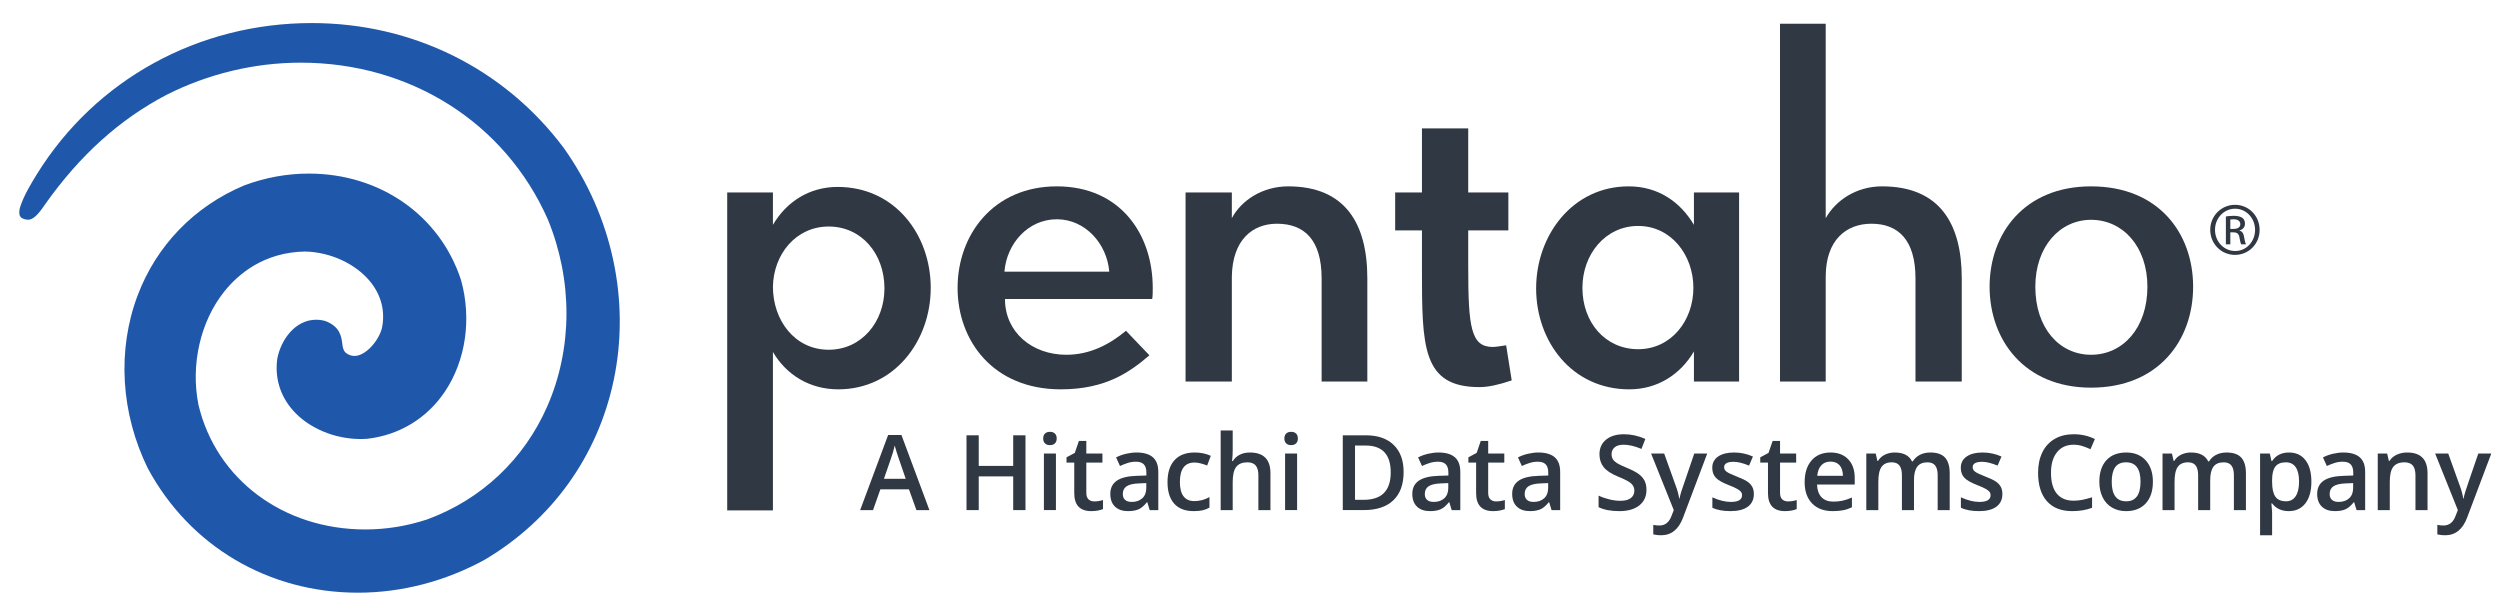
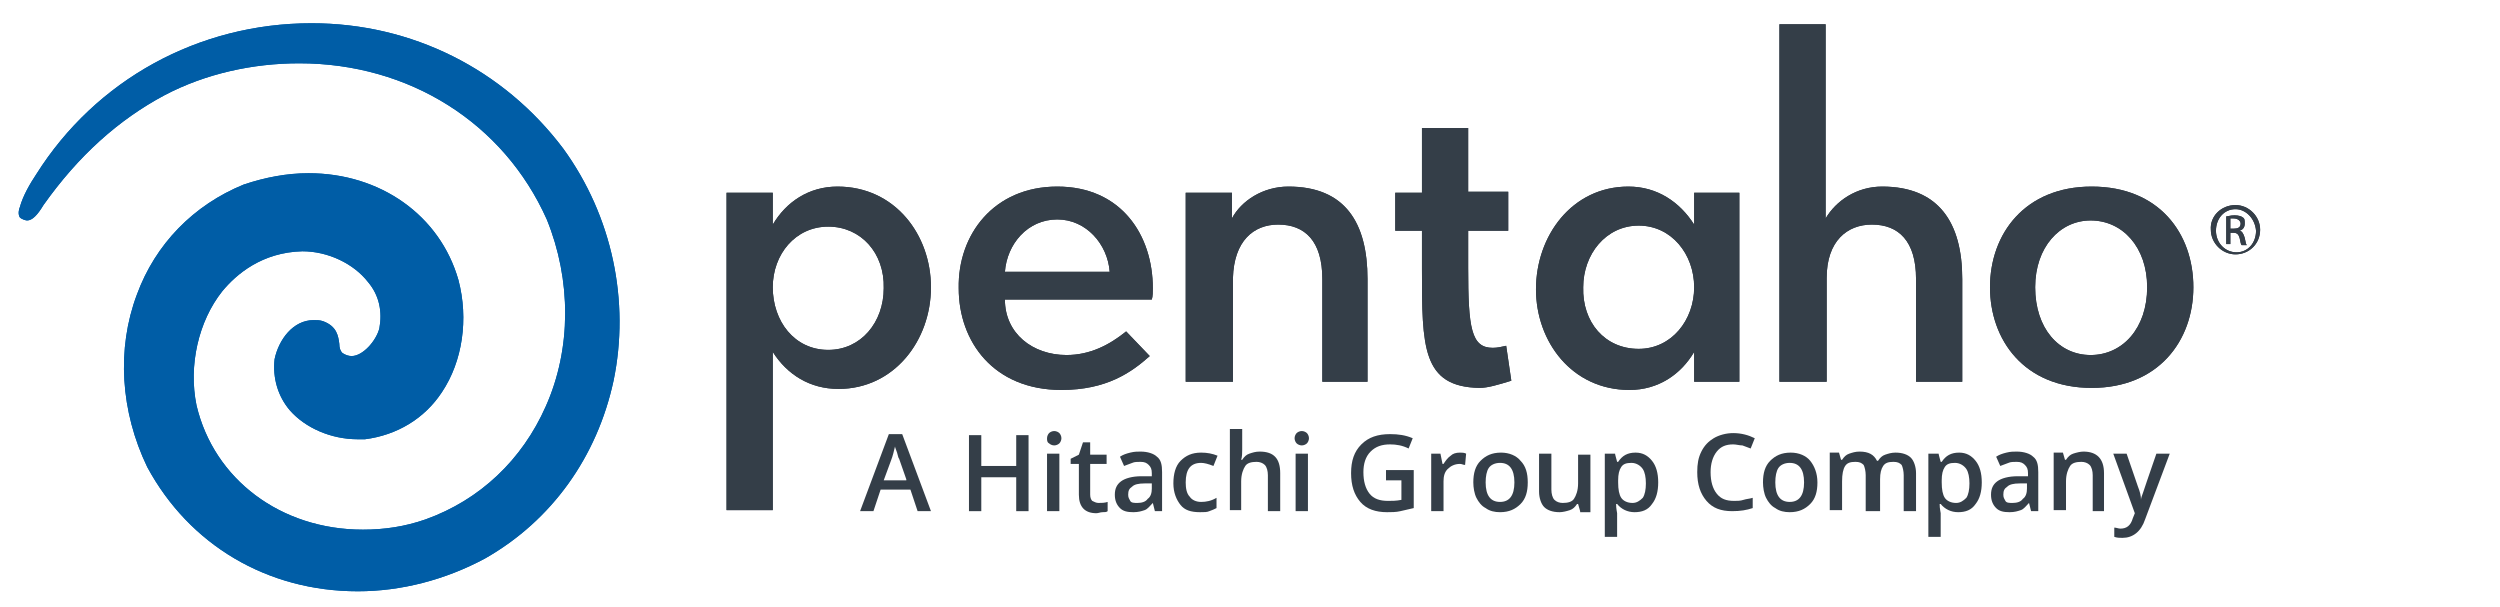
- <svg xmlns="http://www.w3.org/2000/svg" id="svg2" version="1.1" xml:space="preserve" width="268" height="65" viewBox="0 0 268 65">
-   <defs id="defs6">
-     <clipPath clipPathUnits="userSpaceOnUse" id="clipPath16">
-       <path d="m 0,152 309.583,0 0,-152 L 0,0 0,152 Z" id="path18" />
-     </clipPath>
-   </defs>
+ <svg xmlns="http://www.w3.org/2000/svg" xmlns:xlink="http://www.w3.org/1999/xlink" version="1.1" id="svg2" x="0px" y="0px" width="268px" height="65px" viewBox="-41 4 268 65" style="enable-background:new -41 4 268 65;" xml:space="preserve">
+   <style type="text/css">
+ 	.st0{clip-path:url(#SVGID_2_);}
+ 	.st1{fill:#343E48;}
+ 	.st2{fill:#005DA6;}
+ </style>
  <g id="g10" transform="matrix(1.25,0,0,-1.25,0,65)">
    <g id="g12" transform="matrix(0.880916,0,0,0.880916,-26.86959,-43.22326)">
-       <g id="g14" clip-path="url(#clipPath16)">
-         <g id="g20" transform="translate(118.6773,61.4834)">
-           <path d="M 0,0 -0.682,1.982 C -0.732,2.115 -0.801,2.324 -0.889,2.61 -0.977,2.896 -1.038,3.104 -1.071,3.237 -1.16,2.829 -1.292,2.382 -1.464,1.898 L -2.122,0 0,0 Z m 1.041,-3.048 -0.727,2.022 -2.784,0 -0.713,-2.022 -1.254,0 2.724,7.312 1.295,0 2.724,-7.312 -1.265,0 z" style="fill:#303843;fill-opacity:1;fill-rule:nonzero;stroke:none" id="path22" />
-         </g>
-         <g id="g24" transform="translate(130.3364,58.4355)">
-           <path d="m 0,0 -1.195,0 0,3.282 -3.357,0 0,-3.282 -1.19,0 0,7.281 1.19,0 0,-2.978 3.357,0 0,2.978 L 0,7.281 0,0 Z" style="fill:#303843;fill-opacity:1;fill-rule:nonzero;stroke:none" id="path26" />
-         </g>
-         <path d="m 133.3,58.436 -1.17,0 0,5.508 1.17,0 0,-5.508 z m -1.24,6.967 c 0,0.209 0.057,0.37 0.172,0.483 0.114,0.113 0.278,0.17 0.49,0.17 0.206,0 0.366,-0.057 0.481,-0.17 0.114,-0.113 0.172,-0.274 0.172,-0.483 0,-0.199 -0.058,-0.356 -0.172,-0.47 -0.115,-0.115 -0.275,-0.172 -0.481,-0.172 -0.212,0 -0.376,0.057 -0.49,0.172 -0.115,0.114 -0.172,0.271 -0.172,0.47" style="fill:#303843;fill-opacity:1;fill-rule:nonzero;stroke:none" id="path28" />
-         <g id="g30" transform="translate(137.0254,59.2822)">
-           <path d="m 0,0 c 0.286,0 0.571,0.045 0.856,0.134 l 0,-0.881 C 0.727,-0.804 0.561,-0.851 0.356,-0.889 0.152,-0.927 -0.06,-0.946 -0.279,-0.946 c -1.109,0 -1.663,0.584 -1.663,1.753 l 0,2.968 -0.752,0 0,0.518 0.806,0.429 0.399,1.165 0.722,0 0,-1.225 1.569,0 0,-0.887 -1.569,0 0,-2.948 c 0,-0.283 0.071,-0.491 0.212,-0.625 C -0.414,0.067 -0.229,0 0,0" style="fill:#303843;fill-opacity:1;fill-rule:nonzero;stroke:none" id="path32" />
-         </g>
-         <g id="g34" transform="translate(140.686,59.2324)">
-           <path d="M 0,0 C 0.425,0 0.766,0.119 1.023,0.356 1.281,0.593 1.41,0.926 1.41,1.354 l 0,0.479 -0.708,-0.03 C 0.151,1.783 -0.25,1.691 -0.5,1.526 -0.751,1.362 -0.876,1.111 -0.876,0.772 c 0,-0.246 0.072,-0.436 0.219,-0.57 C -0.511,0.067 -0.292,0 0,0 m 1.743,-0.797 -0.234,0.767 -0.04,0 C 1.204,-0.365 0.937,-0.594 0.667,-0.715 0.398,-0.836 0.053,-0.896 -0.369,-0.896 c -0.541,0 -0.963,0.146 -1.267,0.438 -0.304,0.292 -0.456,0.705 -0.456,1.24 0,0.568 0.211,0.996 0.633,1.285 0.421,0.289 1.064,0.446 1.927,0.473 l 0.951,0.03 0,0.294 C 1.419,3.216 1.337,3.479 1.173,3.653 1.009,3.828 0.754,3.915 0.408,3.915 0.126,3.915 -0.145,3.873 -0.403,3.79 -0.663,3.707 -0.912,3.609 -1.15,3.496 l -0.379,0.837 c 0.299,0.156 0.626,0.275 0.981,0.356 0.356,0.082 0.691,0.122 1.006,0.122 0.701,0 1.229,-0.153 1.586,-0.458 C 2.401,4.047 2.58,3.568 2.58,2.914 l 0,-3.711 -0.837,0 z" style="fill:#303843;fill-opacity:1;fill-rule:nonzero;stroke:none" id="path36" />
-         </g>
-         <g id="g38" transform="translate(146.7129,58.3359)">
-           <path d="m 0,0 c -0.833,0 -1.467,0.243 -1.9,0.729 -0.433,0.487 -0.65,1.185 -0.65,2.095 0,0.926 0.226,1.638 0.68,2.136 0.453,0.498 1.108,0.748 1.965,0.748 0.58,0 1.103,-0.108 1.569,-0.324 L 1.31,4.442 C 0.815,4.635 0.407,4.731 0.084,4.731 c -0.953,0 -1.429,-0.632 -1.429,-1.897 0,-0.618 0.119,-1.082 0.356,-1.392 0.238,-0.311 0.586,-0.466 1.044,-0.466 0.521,0 1.014,0.129 1.479,0.389 l 0,-1.021 C 1.325,0.221 1.102,0.133 0.864,0.08 0.626,0.027 0.338,0 0,0" style="fill:#303843;fill-opacity:1;fill-rule:nonzero;stroke:none" id="path40" />
-         </g>
-         <g id="g42" transform="translate(154.1841,58.4355)">
-           <path d="m 0,0 -1.175,0 0,3.387 c 0,0.425 -0.086,0.742 -0.257,0.951 -0.171,0.209 -0.443,0.314 -0.814,0.314 -0.491,0 -0.853,-0.147 -1.083,-0.441 C -3.56,3.917 -3.675,3.425 -3.675,2.734 l 0,-2.734 -1.171,0 0,7.75 1.171,0 0,-1.968 c 0,-0.315 -0.02,-0.652 -0.06,-1.011 l 0.074,0 c 0.16,0.266 0.382,0.472 0.665,0.618 0.284,0.146 0.616,0.219 0.994,0.219 C -0.667,5.608 0,4.936 0,3.591 L 0,0 Z" style="fill:#303843;fill-opacity:1;fill-rule:nonzero;stroke:none" id="path44" />
-         </g>
-         <path d="m 156.779,58.436 -1.17,0 0,5.508 1.17,0 0,-5.508 z m -1.24,6.967 c 0,0.209 0.057,0.37 0.172,0.483 0.114,0.113 0.278,0.17 0.49,0.17 0.206,0 0.366,-0.057 0.481,-0.17 0.114,-0.113 0.172,-0.274 0.172,-0.483 0,-0.199 -0.058,-0.356 -0.172,-0.47 -0.115,-0.115 -0.275,-0.172 -0.481,-0.172 -0.212,0 -0.376,0.057 -0.49,0.172 -0.115,0.114 -0.172,0.271 -0.172,0.47" style="fill:#303843;fill-opacity:1;fill-rule:nonzero;stroke:none" id="path46" />
-         <g id="g48" transform="translate(165.8931,62.106)">
-           <path d="m 0,0 c 0,1.743 -0.815,2.615 -2.445,2.615 l -1.032,0 0,-5.284 0.847,0 C -0.876,-2.669 0,-1.78 0,0 M 1.255,0.04 C 1.255,-1.162 0.921,-2.081 0.254,-2.717 -0.414,-3.353 -1.375,-3.67 -2.63,-3.67 l -2.037,0 0,7.281 2.251,0 c 1.159,0 2.061,-0.312 2.705,-0.936 C 0.933,2.05 1.255,1.172 1.255,0.04" style="fill:#303843;fill-opacity:1;fill-rule:nonzero;stroke:none" id="path50" />
-         </g>
-         <g id="g52" transform="translate(170.0869,59.2324)">
-           <path d="M 0,0 C 0.425,0 0.766,0.119 1.023,0.356 1.281,0.593 1.41,0.926 1.41,1.354 l 0,0.479 -0.708,-0.03 C 0.151,1.783 -0.25,1.691 -0.5,1.526 -0.751,1.362 -0.876,1.111 -0.876,0.772 c 0,-0.246 0.072,-0.436 0.219,-0.57 C -0.511,0.067 -0.292,0 0,0 m 1.743,-0.797 -0.234,0.767 -0.04,0 C 1.204,-0.365 0.937,-0.594 0.667,-0.715 0.398,-0.836 0.053,-0.896 -0.369,-0.896 c -0.541,0 -0.963,0.146 -1.267,0.438 -0.304,0.292 -0.456,0.705 -0.456,1.24 0,0.568 0.211,0.996 0.633,1.285 0.421,0.289 1.064,0.446 1.927,0.473 l 0.951,0.03 0,0.294 C 1.419,3.216 1.337,3.479 1.173,3.653 1.009,3.828 0.754,3.915 0.408,3.915 0.126,3.915 -0.145,3.873 -0.403,3.79 -0.663,3.707 -0.912,3.609 -1.15,3.496 l -0.379,0.837 c 0.299,0.156 0.626,0.275 0.981,0.356 0.356,0.082 0.691,0.122 1.006,0.122 0.701,0 1.229,-0.153 1.586,-0.458 C 2.401,4.047 2.58,3.568 2.58,2.914 l 0,-3.711 -0.837,0 z" style="fill:#303843;fill-opacity:1;fill-rule:nonzero;stroke:none" id="path54" />
-         </g>
-         <g id="g56" transform="translate(176.1484,59.2822)">
-           <path d="m 0,0 c 0.286,0 0.571,0.045 0.856,0.134 l 0,-0.881 C 0.727,-0.804 0.561,-0.851 0.356,-0.889 0.152,-0.927 -0.06,-0.946 -0.279,-0.946 c -1.109,0 -1.663,0.584 -1.663,1.753 l 0,2.968 -0.752,0 0,0.518 0.806,0.429 0.399,1.165 0.722,0 0,-1.225 1.569,0 0,-0.887 -1.569,0 0,-2.948 c 0,-0.283 0.071,-0.491 0.212,-0.625 C -0.414,0.067 -0.229,0 0,0" style="fill:#303843;fill-opacity:1;fill-rule:nonzero;stroke:none" id="path58" />
-         </g>
-         <g id="g60" transform="translate(179.8091,59.2324)">
-           <path d="M 0,0 C 0.425,0 0.766,0.119 1.023,0.356 1.281,0.593 1.41,0.926 1.41,1.354 l 0,0.479 -0.708,-0.03 C 0.151,1.783 -0.25,1.691 -0.5,1.526 -0.751,1.362 -0.876,1.111 -0.876,0.772 c 0,-0.246 0.072,-0.436 0.219,-0.57 C -0.511,0.067 -0.292,0 0,0 m 1.743,-0.797 -0.234,0.767 -0.04,0 C 1.204,-0.365 0.937,-0.594 0.667,-0.715 0.398,-0.836 0.053,-0.896 -0.369,-0.896 c -0.541,0 -0.963,0.146 -1.267,0.438 -0.304,0.292 -0.456,0.705 -0.456,1.24 0,0.568 0.211,0.996 0.633,1.285 0.421,0.289 1.064,0.446 1.927,0.473 l 0.951,0.03 0,0.294 C 1.419,3.216 1.337,3.479 1.173,3.653 1.009,3.828 0.754,3.915 0.408,3.915 0.126,3.915 -0.145,3.873 -0.403,3.79 -0.663,3.707 -0.912,3.609 -1.15,3.496 l -0.379,0.837 c 0.299,0.156 0.626,0.275 0.981,0.356 0.356,0.082 0.691,0.122 1.006,0.122 0.701,0 1.229,-0.153 1.586,-0.458 C 2.401,4.047 2.58,3.568 2.58,2.914 l 0,-3.711 -0.837,0 z" style="fill:#303843;fill-opacity:1;fill-rule:nonzero;stroke:none" id="path62" />
-         </g>
-         <g id="g64" transform="translate(190.791,60.4126)">
-           <path d="m 0,0 c 0,-0.647 -0.234,-1.155 -0.702,-1.524 -0.468,-0.369 -1.114,-0.553 -1.938,-0.553 -0.823,0 -1.497,0.128 -2.022,0.384 l 0,1.126 c 0.332,-0.157 0.685,-0.28 1.059,-0.369 0.373,-0.09 0.721,-0.135 1.043,-0.135 0.472,0 0.819,0.09 1.043,0.269 0.225,0.179 0.337,0.42 0.337,0.722 0,0.273 -0.103,0.503 -0.309,0.693 -0.206,0.189 -0.631,0.413 -1.275,0.672 -0.664,0.269 -1.132,0.576 -1.404,0.922 -0.273,0.345 -0.409,0.76 -0.409,1.245 0,0.607 0.216,1.086 0.647,1.434 0.432,0.349 1.012,0.523 1.739,0.523 0.697,0 1.391,-0.153 2.082,-0.458 L -0.488,3.979 c -0.647,0.273 -1.225,0.409 -1.733,0.409 -0.385,0 -0.677,-0.084 -0.877,-0.252 -0.199,-0.167 -0.298,-0.389 -0.298,-0.664 0,-0.19 0.039,-0.351 0.119,-0.486 0.08,-0.134 0.211,-0.261 0.393,-0.381 0.183,-0.12 0.511,-0.277 0.987,-0.473 0.534,-0.223 0.926,-0.43 1.175,-0.623 0.249,-0.192 0.431,-0.41 0.548,-0.652 C -0.058,0.614 0,0.329 0,0" style="fill:#303843;fill-opacity:1;fill-rule:nonzero;stroke:none" id="path66" />
-         </g>
-         <g id="g68" transform="translate(191.2393,63.9438)">
-           <path d="m 0,0 1.275,0 1.121,-3.123 c 0.169,-0.445 0.282,-0.863 0.338,-1.255 l 0.04,0 c 0.03,0.183 0.085,0.404 0.164,0.665 C 3.018,-3.452 3.44,-2.214 4.204,0 L 5.469,0 3.113,-6.24 C 2.685,-7.386 1.971,-7.958 0.971,-7.958 c -0.259,0 -0.511,0.027 -0.757,0.084 l 0,0.926 c 0.176,-0.039 0.377,-0.059 0.603,-0.059 0.564,0 0.961,0.327 1.19,0.981 L 2.211,-5.508 0,0 Z" style="fill:#303843;fill-opacity:1;fill-rule:nonzero;stroke:none" id="path70" />
-         </g>
-         <g id="g72" transform="translate(201.2451,60.0044)">
-           <path d="m 0,0 c 0,-0.538 -0.196,-0.951 -0.587,-1.238 -0.392,-0.287 -0.954,-0.43 -1.684,-0.43 -0.734,0 -1.323,0.111 -1.768,0.333 l 0,1.011 c 0.647,-0.299 1.25,-0.448 1.808,-0.448 0.72,0 1.081,0.217 1.081,0.652 0,0.14 -0.04,0.256 -0.12,0.349 -0.08,0.093 -0.211,0.189 -0.394,0.289 -0.182,0.1 -0.436,0.212 -0.761,0.338 -0.635,0.247 -1.064,0.492 -1.288,0.738 -0.224,0.245 -0.336,0.564 -0.336,0.956 0,0.471 0.19,0.838 0.57,1.098 0.38,0.261 0.897,0.391 1.552,0.391 0.647,0 1.26,-0.131 1.838,-0.393 L -0.468,2.764 c -0.594,0.246 -1.094,0.369 -1.499,0.369 -0.618,0 -0.927,-0.176 -0.927,-0.528 0,-0.173 0.081,-0.319 0.242,-0.438 C -2.491,2.047 -2.14,1.883 -1.599,1.673 -1.144,1.498 -0.813,1.336 -0.607,1.19 -0.402,1.044 -0.249,0.875 -0.149,0.685 -0.05,0.494 0,0.266 0,0" style="fill:#303843;fill-opacity:1;fill-rule:nonzero;stroke:none" id="path74" />
-         </g>
-         <g id="g76" transform="translate(204.562,59.2822)">
-           <path d="m 0,0 c 0.286,0 0.571,0.045 0.856,0.134 l 0,-0.881 C 0.727,-0.804 0.561,-0.851 0.356,-0.889 0.152,-0.927 -0.06,-0.946 -0.279,-0.946 c -1.109,0 -1.663,0.584 -1.663,1.753 l 0,2.968 -0.752,0 0,0.518 0.806,0.429 0.399,1.165 0.722,0 0,-1.225 1.569,0 0,-0.887 -1.569,0 0,-2.948 c 0,-0.283 0.071,-0.491 0.212,-0.625 C -0.414,0.067 -0.229,0 0,0" style="fill:#303843;fill-opacity:1;fill-rule:nonzero;stroke:none" id="path78" />
-         </g>
-         <g id="g80" transform="translate(208.7109,63.1572)">
-           <path d="M 0,0 C -0.372,0 -0.67,-0.118 -0.894,-0.354 -1.118,-0.59 -1.252,-0.933 -1.295,-1.385 l 2.5,0 C 1.198,-0.93 1.089,-0.585 0.876,-0.352 0.664,-0.117 0.372,0 0,0 m 0.214,-4.821 c -0.857,0 -1.526,0.25 -2.01,0.749 -0.483,0.5 -0.725,1.188 -0.725,2.065 0,0.9 0.225,1.607 0.673,2.121 0.448,0.515 1.064,0.772 1.848,0.772 0.727,0 1.301,-0.22 1.723,-0.662 0.422,-0.442 0.632,-1.049 0.632,-1.823 l 0,-0.632 -3.67,0 c 0.017,-0.535 0.161,-0.946 0.433,-1.233 0.273,-0.287 0.656,-0.431 1.151,-0.431 0.325,0 0.628,0.031 0.909,0.092 0.28,0.062 0.582,0.164 0.904,0.306 l 0,-0.951 C 1.796,-4.584 1.507,-4.68 1.215,-4.737 0.923,-4.793 0.589,-4.821 0.214,-4.821" style="fill:#303843;fill-opacity:1;fill-rule:nonzero;stroke:none" id="path82" />
-         </g>
-         <g id="g84" transform="translate(216.8345,58.4355)">
-           <path d="m 0,0 -1.175,0 0,3.396 c 0,0.422 -0.08,0.737 -0.24,0.944 -0.159,0.208 -0.408,0.312 -0.747,0.312 -0.451,0 -0.782,-0.147 -0.993,-0.441 C -3.366,3.917 -3.471,3.428 -3.471,2.744 l 0,-2.744 -1.171,0 0,5.508 0.916,0 0.165,-0.722 0.06,0 c 0.152,0.262 0.374,0.465 0.665,0.608 0.29,0.143 0.61,0.214 0.959,0.214 0.846,0 1.407,-0.289 1.683,-0.867 l 0.079,0 C 0.048,5.014 0.277,5.226 0.573,5.379 0.868,5.532 1.207,5.608 1.589,5.608 2.246,5.608 2.725,5.442 3.025,5.11 3.326,4.778 3.477,4.271 3.477,3.591 l 0,-3.591 -1.171,0 0,3.396 C 2.306,3.818 2.226,4.133 2.064,4.34 1.903,4.548 1.653,4.652 1.315,4.652 0.86,4.652 0.527,4.51 0.316,4.226 0.105,3.942 0,3.506 0,2.918 L 0,0 Z" style="fill:#303843;fill-opacity:1;fill-rule:nonzero;stroke:none" id="path86" />
-         </g>
-         <g id="g88" transform="translate(225.4409,60.0044)">
-           <path d="m 0,0 c 0,-0.538 -0.196,-0.951 -0.587,-1.238 -0.392,-0.287 -0.954,-0.43 -1.684,-0.43 -0.734,0 -1.323,0.111 -1.768,0.333 l 0,1.011 c 0.647,-0.299 1.25,-0.448 1.808,-0.448 0.72,0 1.081,0.217 1.081,0.652 0,0.14 -0.04,0.256 -0.12,0.349 -0.08,0.093 -0.211,0.189 -0.394,0.289 -0.182,0.1 -0.436,0.212 -0.761,0.338 -0.635,0.247 -1.064,0.492 -1.288,0.738 -0.224,0.245 -0.336,0.564 -0.336,0.956 0,0.471 0.19,0.838 0.57,1.098 0.38,0.261 0.897,0.391 1.552,0.391 0.647,0 1.26,-0.131 1.838,-0.393 L -0.468,2.764 c -0.594,0.246 -1.094,0.369 -1.499,0.369 -0.618,0 -0.927,-0.176 -0.927,-0.528 0,-0.173 0.081,-0.319 0.242,-0.438 C -2.491,2.047 -2.14,1.883 -1.599,1.673 -1.144,1.498 -0.813,1.336 -0.607,1.19 -0.402,1.044 -0.249,0.875 -0.149,0.685 -0.05,0.494 0,0.266 0,0" style="fill:#303843;fill-opacity:1;fill-rule:nonzero;stroke:none" id="path90" />
-         </g>
-         <g id="g92" transform="translate(232.3735,64.8008)">
-           <path d="m 0,0 c -0.684,0 -1.222,-0.243 -1.614,-0.728 -0.391,-0.484 -0.587,-1.153 -0.587,-2.006 0,-0.894 0.188,-1.569 0.565,-2.028 0.377,-0.458 0.922,-0.687 1.636,-0.687 0.309,0 0.607,0.031 0.896,0.093 0.29,0.061 0.59,0.14 0.902,0.236 l 0,-1.021 C 1.227,-6.357 0.58,-6.465 -0.145,-6.465 c -1.065,0 -1.884,0.323 -2.455,0.969 -0.571,0.645 -0.857,1.569 -0.857,2.771 0,0.758 0.139,1.42 0.416,1.988 0.278,0.568 0.679,1.003 1.203,1.304 0.525,0.303 1.141,0.454 1.848,0.454 0.744,0 1.431,-0.156 2.062,-0.468 L 1.644,-0.438 C 1.398,-0.322 1.138,-0.22 0.864,-0.132 0.59,-0.044 0.302,0 0,0" style="fill:#303843;fill-opacity:1;fill-rule:nonzero;stroke:none" id="path94" />
-         </g>
-         <g id="g96" transform="translate(236.0845,61.1997)">
-           <path d="m 0,0 c 0,-1.272 0.47,-1.908 1.409,-1.908 0.93,0 1.395,0.636 1.395,1.908 0,1.258 -0.468,1.888 -1.405,1.888 C 0.908,1.888 0.552,1.725 0.331,1.399 0.11,1.074 0,0.607 0,0 m 4.009,0 c 0,-0.9 -0.231,-1.602 -0.692,-2.107 -0.462,-0.504 -1.104,-0.757 -1.927,-0.757 -0.515,0 -0.97,0.116 -1.365,0.349 -0.396,0.232 -0.699,0.566 -0.912,1.001 -0.212,0.435 -0.319,0.939 -0.319,1.514 0,0.893 0.23,1.59 0.688,2.092 0.458,0.501 1.104,0.752 1.937,0.752 0.797,0 1.428,-0.257 1.893,-0.77 C 3.777,1.562 4.009,0.87 4.009,0" style="fill:#303843;fill-opacity:1;fill-rule:nonzero;stroke:none" id="path98" />
-         </g>
-         <g id="g100" transform="translate(245.6724,58.4355)">
-           <path d="m 0,0 -1.175,0 0,3.396 c 0,0.422 -0.08,0.737 -0.24,0.944 -0.159,0.208 -0.408,0.312 -0.747,0.312 -0.451,0 -0.782,-0.147 -0.993,-0.441 C -3.366,3.917 -3.471,3.428 -3.471,2.744 l 0,-2.744 -1.171,0 0,5.508 0.916,0 0.165,-0.722 0.06,0 c 0.152,0.262 0.374,0.465 0.665,0.608 0.29,0.143 0.61,0.214 0.959,0.214 0.846,0 1.407,-0.289 1.683,-0.867 l 0.079,0 C 0.048,5.014 0.277,5.226 0.573,5.379 0.868,5.532 1.207,5.608 1.589,5.608 2.246,5.608 2.725,5.442 3.025,5.11 3.326,4.778 3.477,4.271 3.477,3.591 l 0,-3.591 -1.171,0 0,3.396 C 2.306,3.818 2.226,4.133 2.064,4.34 1.903,4.548 1.653,4.652 1.315,4.652 0.86,4.652 0.527,4.51 0.316,4.226 0.105,3.942 0,3.506 0,2.918 L 0,0 Z" style="fill:#303843;fill-opacity:1;fill-rule:nonzero;stroke:none" id="path102" />
-         </g>
-         <g id="g104" transform="translate(253.0376,63.0874)">
-           <path d="m 0,0 c -0.465,0 -0.804,-0.136 -1.019,-0.409 -0.213,-0.272 -0.32,-0.707 -0.32,-1.304 l 0,-0.175 c 0,-0.671 0.106,-1.156 0.318,-1.456 0.212,-0.301 0.56,-0.451 1.041,-0.451 0.405,0 0.717,0.166 0.937,0.498 0.219,0.332 0.328,0.805 0.328,1.419 0,0.618 -0.109,1.085 -0.326,1.402 C 0.741,-0.159 0.422,0 0,0 m 0.284,-4.751 c -0.697,0 -1.239,0.25 -1.623,0.751 l -0.07,0 c 0.046,-0.464 0.07,-0.747 0.07,-0.846 l 0,-2.256 -1.171,0 0,7.958 0.947,0 C -1.537,0.753 -1.482,0.508 -1.399,0.12 l 0.06,0 c 0.365,0.557 0.913,0.836 1.643,0.836 0.687,0 1.223,-0.249 1.606,-0.747 0.384,-0.498 0.575,-1.197 0.575,-2.097 0,-0.9 -0.194,-1.602 -0.585,-2.107 C 1.51,-4.499 0.971,-4.751 0.284,-4.751" style="fill:#303843;fill-opacity:1;fill-rule:nonzero;stroke:none" id="path106" />
-         </g>
-         <g id="g108" transform="translate(258.1777,59.2324)">
-           <path d="M 0,0 C 0.425,0 0.766,0.119 1.023,0.356 1.281,0.593 1.41,0.926 1.41,1.354 l 0,0.479 -0.708,-0.03 C 0.151,1.783 -0.25,1.691 -0.5,1.526 -0.751,1.362 -0.876,1.111 -0.876,0.772 c 0,-0.246 0.072,-0.436 0.219,-0.57 C -0.511,0.067 -0.292,0 0,0 m 1.743,-0.797 -0.234,0.767 -0.04,0 C 1.204,-0.365 0.937,-0.594 0.667,-0.715 0.398,-0.836 0.053,-0.896 -0.369,-0.896 c -0.541,0 -0.963,0.146 -1.267,0.438 -0.304,0.292 -0.456,0.705 -0.456,1.24 0,0.568 0.211,0.996 0.633,1.285 0.421,0.289 1.064,0.446 1.927,0.473 l 0.951,0.03 0,0.294 C 1.419,3.216 1.337,3.479 1.173,3.653 1.009,3.828 0.754,3.915 0.408,3.915 0.126,3.915 -0.145,3.873 -0.403,3.79 -0.663,3.707 -0.912,3.609 -1.15,3.496 l -0.379,0.837 c 0.299,0.156 0.626,0.275 0.981,0.356 0.356,0.082 0.691,0.122 1.006,0.122 0.701,0 1.229,-0.153 1.586,-0.458 C 2.401,4.047 2.58,3.568 2.58,2.914 l 0,-3.711 -0.837,0 z" style="fill:#303843;fill-opacity:1;fill-rule:nonzero;stroke:none" id="path110" />
-         </g>
-         <g id="g112" transform="translate(266.8296,58.4355)">
-           <path d="m 0,0 -1.175,0 0,3.387 c 0,0.425 -0.086,0.742 -0.257,0.951 -0.171,0.209 -0.443,0.314 -0.814,0.314 -0.495,0 -0.857,-0.147 -1.086,-0.439 C -3.561,3.921 -3.675,3.432 -3.675,2.744 l 0,-2.744 -1.171,0 0,5.508 0.916,0 0.165,-0.722 0.059,0 c 0.166,0.262 0.402,0.465 0.708,0.608 0.305,0.143 0.644,0.214 1.016,0.214 C -0.661,5.608 0,4.936 0,3.591 L 0,0 Z" style="fill:#303843;fill-opacity:1;fill-rule:nonzero;stroke:none" id="path114" />
-         </g>
-         <g id="g116" transform="translate(267.5703,63.9438)">
-           <path d="m 0,0 1.275,0 1.121,-3.123 c 0.169,-0.445 0.281,-0.863 0.338,-1.255 l 0.04,0 c 0.03,0.183 0.085,0.404 0.165,0.665 0.08,0.261 0.5,1.499 1.264,3.713 L 5.468,0 3.113,-6.24 C 2.685,-7.386 1.97,-7.958 0.971,-7.958 c -0.259,0 -0.511,0.027 -0.757,0.084 l 0,0.926 c 0.176,-0.039 0.377,-0.059 0.603,-0.059 0.564,0 0.961,0.327 1.19,0.981 L 2.211,-5.508 0,0 Z" style="fill:#303843;fill-opacity:1;fill-rule:nonzero;stroke:none" id="path118" />
-         </g>
-         <g id="g120" transform="translate(247.6309,85.8099)">
-           <path d="M 0,0 0.314,0 C 0.67,0 0.973,0.13 0.973,0.465 0.973,0.703 0.8,0.94 0.314,0.94 0.173,0.94 0.075,0.93 0,0.919 L 0,0 Z m 0,-1.501 -0.433,0 0,2.712 c 0.228,0.033 0.443,0.065 0.768,0.065 0.41,0 0.68,-0.086 0.843,-0.206 0.162,-0.118 0.248,-0.303 0.248,-0.561 0,-0.357 -0.238,-0.573 -0.53,-0.66 l 0,-0.021 c 0.239,-0.044 0.401,-0.26 0.455,-0.66 0.065,-0.421 0.13,-0.584 0.173,-0.669 l -0.454,0 c -0.065,0.085 -0.13,0.334 -0.184,0.69 -0.065,0.347 -0.238,0.476 -0.584,0.476 l -0.302,0 0,-1.166 z m 0.453,3.469 c -1.069,0 -1.944,-0.919 -1.944,-2.053 0,-1.158 0.875,-2.065 1.956,-2.065 1.081,-0.011 1.945,0.907 1.945,2.053 0,1.146 -0.864,2.065 -1.945,2.065 l -0.012,0 z m 0.012,0.378 c 1.329,0 2.388,-1.081 2.388,-2.431 0,-1.373 -1.059,-2.444 -2.4,-2.444 -1.329,0 -2.409,1.071 -2.409,2.444 0,1.35 1.08,2.431 2.409,2.431 l 0.012,0 z" style="fill:#303843;fill-opacity:1;fill-rule:nonzero;stroke:none" id="path122" />
-         </g>
-         <g id="g124" transform="translate(111.1776,86.0431)">
-           <path d="m 0,0 c -3.203,0 -5.375,-2.713 -5.429,-5.862 0,-3.257 2.117,-6.134 5.429,-6.134 3.203,0 5.428,2.713 5.428,5.97 C 5.428,-2.66 3.203,0 0,0 m 0.923,-15.851 c -2.769,0 -5.049,1.412 -6.352,3.638 l 0,-15.422 -4.451,0 0,30.948 4.451,0 0,-3.149 c 1.303,2.226 3.529,3.691 6.298,3.691 5.591,0 9.065,-4.669 9.065,-9.825 0,-5.159 -3.529,-9.881 -9.011,-9.881" style="fill:#303843;fill-opacity:1;fill-rule:nonzero;stroke:none" id="path126" />
-         </g>
-         <g id="g128" transform="translate(128.286,81.6462)">
-           <path d="M 0,0 10.206,0 C 9.989,2.715 7.871,5.103 5.103,5.103 2.279,5.103 0.217,2.715 0,0 m 5.103,8.307 c 6.188,0 9.336,-4.669 9.336,-9.88 0,-0.273 0,-0.815 -0.053,-1.087 l -14.332,0 c 0,-3.257 2.66,-5.428 5.972,-5.428 2.334,0 4.233,1.031 5.809,2.335 l 2.279,-2.388 c -1.846,-1.576 -4.18,-3.313 -8.632,-3.313 -6.569,0 -10.042,4.722 -10.042,9.881 0,5.156 3.473,9.88 9.663,9.88" style="fill:#303843;fill-opacity:1;fill-rule:nonzero;stroke:none" id="path130" />
-         </g>
-         <g id="g132" transform="translate(150.4251,70.9536)">
-           <path d="m 0,0 -4.505,0 0,18.402 4.505,0 0,-2.498 C 0.923,17.641 2.988,19 5.484,19 c 5.483,0 7.707,-3.53 7.707,-8.958 l 0,-10.042 -4.45,0 0,10.042 c 0,3.746 -1.684,5.32 -4.344,5.32 C 2.009,15.362 0.055,13.788 0,10.206 L 0,0 Z" style="fill:#303843;fill-opacity:1;fill-rule:nonzero;stroke:none" id="path134" />
-         </g>
-         <g id="g136" transform="translate(168.9334,81.9713)">
-           <path d="m 0,0 0,3.694 -2.607,0 0,3.691 2.607,0 0,6.242 4.505,0 0,-6.242 3.908,0 0,-3.691 -3.908,0 0,-3.583 c 0,-5.864 0.273,-7.763 2.388,-7.763 0.381,0 0.87,0.109 1.303,0.162 l 0.543,-3.419 C 7.438,-11.345 6.459,-11.562 5.592,-11.562 0,-11.562 0,-7.599 0,0" style="fill:#303843;fill-opacity:1;fill-rule:nonzero;stroke:none" id="path138" />
-         </g>
-         <g id="g140" transform="translate(189.9834,74.1002)">
-           <path d="M 0,0 C 3.202,0 5.375,2.771 5.375,5.973 5.375,9.175 3.202,11.998 0,11.998 -3.202,11.998 -5.428,9.23 -5.428,5.973 -5.428,2.607 -3.202,0 0,0 m -0.923,15.853 c 2.824,0 4.995,-1.467 6.351,-3.746 l 0,3.149 4.397,0 0,-18.403 -4.397,0 0,2.93 c -1.303,-2.224 -3.527,-3.691 -6.295,-3.691 -5.592,0 -9.067,4.669 -9.067,9.825 0,5.159 3.528,9.936 9.011,9.936" style="fill:#303843;fill-opacity:1;fill-rule:nonzero;stroke:none" id="path142" />
-         </g>
-         <g id="g144" transform="translate(208.2411,70.9536)">
-           <path d="m 0,0 -4.452,0 0,34.83 4.452,0 0,-18.926 C 0.976,17.641 2.985,19 5.481,19 c 5.537,0 7.763,-3.53 7.763,-8.958 l 0,-10.042 -4.505,0 0,10.042 c 0,3.746 -1.682,5.32 -4.289,5.32 C 2.007,15.362 0,13.788 0,10.206 L 0,0 Z" style="fill:#303843;fill-opacity:1;fill-rule:nonzero;stroke:none" id="path146" />
-         </g>
-         <g id="g148" transform="translate(239.5597,80.1813)">
-           <path d="m 0,0 c 0,3.908 -2.39,6.515 -5.484,6.515 -3.04,0 -5.428,-2.607 -5.428,-6.515 0,-4.016 2.335,-6.623 5.428,-6.623 C -2.39,-6.623 0,-4.016 0,0 m -15.364,0 c 0,5.156 3.366,9.772 9.88,9.772 6.568,0 9.934,-4.561 9.934,-9.772 0,-5.211 -3.366,-9.825 -9.934,-9.825 -6.514,0 -9.88,4.667 -9.88,9.825" style="fill:#303843;fill-opacity:1;fill-rule:nonzero;stroke:none" id="path150" />
-         </g>
-         <g id="g152" transform="translate(60.5678,91.197)">
-           <path d="m 0,0 c -2.125,0 -4.239,-0.386 -6.284,-1.149 -4.859,-2.032 -8.556,-5.849 -10.394,-10.742 -1.996,-5.315 -1.63,-11.44 1.003,-16.807 4.08,-7.572 11.735,-12.104 20.467,-12.104 4.247,0 8.517,1.114 12.35,3.221 6.513,3.863 10.967,10.055 12.53,17.432 1.641,7.747 -0.127,16 -4.851,22.64 -5.775,7.726 -14.722,12.163 -24.539,12.163 -11.04,0 -21.04,-5.496 -26.75,-14.701 -0.564,-0.918 -1.263,-2.055 -1.64,-3.214 -0.057,-0.172 -0.169,-0.707 0.048,-0.964 0.178,-0.211 0.563,-0.266 0.741,-0.266 l 0.002,0 c 0.463,0 0.951,0.464 1.647,1.506 3.388,4.782 7.251,8.263 11.817,10.651 4.047,2.05 8.561,3.132 13.059,3.132 10.675,0 19.893,-5.843 24.056,-15.249 2.445,-5.937 2.424,-12.572 -0.053,-18.216 -2.26,-5.15 -6.4,-9.053 -11.656,-10.99 -1.97,-0.658 -4.003,-0.988 -6.057,-0.988 -7.978,0 -14.502,4.866 -16.236,12.109 -0.789,3.918 0.179,8.154 2.524,11.072 1.388,1.728 3.875,3.802 7.843,3.876 2.49,-0.05 4.991,-1.219 6.391,-2.981 1.053,-1.325 1.432,-2.877 1.096,-4.487 -0.323,-1.236 -1.582,-2.697 -2.671,-2.697 -0.32,0 -0.622,0.114 -0.873,0.33 -0.233,0.246 -0.267,0.51 -0.315,0.877 -0.085,0.66 -0.215,1.66 -1.65,2.193 -0.272,0.079 -0.584,0.124 -0.893,0.124 -2.019,0 -3.434,-1.919 -3.788,-3.815 -0.243,-1.847 0.279,-3.582 1.514,-4.99 1.519,-1.731 4.044,-2.807 6.589,-2.807 0.21,0 0.411,0.005 0.669,0.024 3.107,0.356 5.793,1.981 7.541,4.577 2.041,3.03 2.633,7.093 1.583,10.866 C 12.771,-4.08 6.951,0 0,0" style="fill:#1f58ab;fill-opacity:1;fill-rule:nonzero;stroke:none" id="path154" />
+       <g>
+         <defs>
+           <rect id="SVGID_1_" x="-52.9" y="-11.3" width="340.9" height="167.4" />
+         </defs>
+         <clipPath id="SVGID_2_">
+           <use xlink:href="#SVGID_1_" style="overflow:visible;" />
+         </clipPath>
+         <g class="st0">
+           <g>
+             <g>
+               <path class="st1" d="M210.9,84.5c1.3,0,2.4-1.1,2.4-2.4c0-1.4-1.1-2.4-2.4-2.4c-1.3,0-2.4,1.1-2.4,2.4        C208.4,83.4,209.5,84.5,210.9,84.5L210.9,84.5z M210.9,84.1c-1.1,0-1.9-0.9-1.9-2.1c0-1.2,0.9-2.1,2-2.1        c1.1,0,1.9,0.9,1.9,2.1C212.8,83.2,211.9,84.1,210.9,84.1L210.9,84.1z M210.4,80.7H210v2.7c0.2,0,0.4,0.1,0.8,0.1        c0.4,0,0.7-0.1,0.8-0.2c0.2-0.1,0.2-0.3,0.2-0.6c0-0.4-0.2-0.6-0.5-0.7v0c0.2,0,0.4-0.3,0.5-0.7c0.1-0.4,0.1-0.6,0.2-0.7h-0.5        c-0.1,0.1-0.1,0.3-0.2,0.7c-0.1,0.3-0.2,0.5-0.6,0.5h-0.3V80.7z M210.4,82.2h0.3c0.4,0,0.7,0.1,0.7,0.5c0,0.2-0.2,0.5-0.7,0.5        c-0.1,0-0.2,0-0.3,0V82.2z" />
+             </g>
+             <path class="st1" d="M74.9,66.6c-2.8,0-5,1.4-6.4,3.6V54.8h-4.5v30.9h4.5v-3.1c1.3,2.2,3.5,3.7,6.3,3.7c5.6,0,9.1-4.7,9.1-9.8       C83.9,71.3,80.3,66.6,74.9,66.6z M73.9,82.4c-3.2,0-5.4-2.7-5.4-5.9c0-3.3,2.1-6.1,5.4-6.1c3.2,0,5.4,2.7,5.4,6       C79.4,79.8,77.1,82.4,73.9,82.4z" />
+             <path class="st1" d="M96.2,86.3c6.2,0,9.3-4.7,9.3-9.9c0-0.3,0-0.8-0.1-1.1H91.1c0-3.3,2.7-5.4,6-5.4c2.3,0,4.2,1,5.8,2.3       l2.3-2.4c-1.8-1.6-4.2-3.3-8.6-3.3c-6.6,0-10,4.7-10,9.9C86.5,81.6,90,86.3,96.2,86.3z M91.1,78h10.2c-0.2,2.7-2.3,5.1-5.1,5.1       C93.3,83.1,91.3,80.7,91.1,78z" />
+             <path class="st1" d="M113.2,67.3h-4.5v18.4h4.5v-2.5c0.9,1.7,3,3.1,5.5,3.1c5.5,0,7.7-3.5,7.7-9v-10h-4.4v10       c0,3.7-1.7,5.3-4.3,5.3c-2.4,0-4.3-1.6-4.4-5.2V67.3z" />
+             <path class="st1" d="M131.7,78.3V82h-2.6v3.7h2.6V92h4.5v-6.2h3.9V82h-3.9v-3.6c0-5.9,0.3-7.8,2.4-7.8c0.4,0,0.9,0.1,1.3,0.2       l0.5-3.4c-1.3-0.4-2.3-0.7-3.1-0.7C131.7,66.8,131.7,70.7,131.7,78.3z" />
+             <path class="st1" d="M151.8,86.3c2.8,0,5-1.5,6.4-3.7v3.1h4.4V67.3h-4.4v2.9c-1.3-2.2-3.5-3.7-6.3-3.7c-5.6,0-9.1,4.7-9.1,9.8       C142.8,81.5,146.3,86.3,151.8,86.3z M152.8,70.5c3.2,0,5.4,2.8,5.4,6c0,3.2-2.2,6-5.4,6c-3.2,0-5.4-2.8-5.4-6       C147.3,73.1,149.5,70.5,152.8,70.5z" />
+             <path class="st1" d="M171,67.3h-4.5v34.8h4.5V83.2c1,1.7,3,3.1,5.5,3.1c5.5,0,7.8-3.5,7.8-9v-10h-4.5v10c0,3.7-1.7,5.3-4.3,5.3       c-2.4,0-4.4-1.6-4.4-5.2V67.3z" />
+             <path class="st1" d="M187,76.5c0,5.2,3.4,9.8,9.9,9.8c6.6,0,9.9-4.6,9.9-9.8c0-5.2-3.4-9.8-9.9-9.8       C190.3,66.7,187,71.4,187,76.5z M202.3,76.5c0,3.9-2.4,6.5-5.5,6.5c-3,0-5.4-2.6-5.4-6.5c0-4,2.3-6.6,5.4-6.6       S202.3,72.5,202.3,76.5z" />
+             <g>
+               <g>
+                 <path class="st2" d="M23.3,87.6c-2.1,0-4.2-0.4-6.3-1.1c-4.9-2-8.6-5.8-10.4-10.7c-2-5.3-1.6-11.4,1-16.8         c4.1-7.6,11.7-12.1,20.5-12.1c4.2,0,8.5,1.1,12.4,3.2C47,53.8,51.4,60,53,67.4c1.6,7.7-0.1,16-4.9,22.6         c-5.8,7.7-14.7,12.2-24.5,12.2c-11,0-21-5.5-26.8-14.7c-0.6-0.9-1.3-2.1-1.6-3.2c-0.1-0.2-0.2-0.7,0-1         c0.2-0.2,0.6-0.3,0.7-0.3h0c0.5,0,1,0.5,1.6,1.5c3.4,4.8,7.3,8.3,11.8,10.7c4,2.1,8.6,3.1,13.1,3.1         c10.7,0,19.9-5.8,24.1-15.2c2.4-5.9,2.4-12.6-0.1-18.2c-2.3-5.2-6.4-9.1-11.7-11c-2-0.7-4-1-6.1-1c-8,0-14.5,4.9-16.2,12.1         c-0.8,3.9,0.2,8.2,2.5,11.1c1.4,1.7,3.9,3.8,7.8,3.9c2.5,0,5-1.2,6.4-3c1.1-1.3,1.4-2.9,1.1-4.5c-0.3-1.2-1.6-2.7-2.7-2.7         c-0.3,0-0.6,0.1-0.9,0.3c-0.2,0.2-0.3,0.5-0.3,0.9c-0.1,0.7-0.2,1.7-1.6,2.2c-0.3,0.1-0.6,0.1-0.9,0.1c-2,0-3.4-1.9-3.8-3.8         c-0.2-1.8,0.3-3.6,1.5-5c1.5-1.7,4-2.8,6.6-2.8c0.2,0,0.4,0,0.7,0c3.1,0.4,5.8,2,7.5,4.6c2,3,2.6,7.1,1.6,10.9         C36.1,83.5,30.3,87.6,23.3,87.6z" />
+               </g>
+             </g>
+           </g>
+           <g>
+             <path class="st1" d="M82.6,54.7l-0.7,2.1H79l-0.7-2.1H77l2.8,7.5h1.3l2.8-7.5H82.6z M81.5,57.8l-0.7,2       c-0.1,0.1-0.1,0.3-0.2,0.6c-0.1,0.3-0.2,0.5-0.2,0.6c-0.1-0.4-0.2-0.9-0.4-1.4l-0.7-1.9H81.5z" />
+             <path class="st1" d="M93.4,54.7h-1.2V58h-3.4v-3.3h-1.2v7.4h1.2v-3h3.4v3h1.2V54.7z" />
+             <path class="st1" d="M95.2,61.8c0,0.2,0.1,0.4,0.2,0.5c0.1,0.1,0.3,0.2,0.5,0.2c0.2,0,0.4-0.1,0.5-0.2c0.1-0.1,0.2-0.3,0.2-0.5       c0-0.2-0.1-0.4-0.2-0.5c-0.1-0.1-0.3-0.2-0.5-0.2c-0.2,0-0.4,0.1-0.5,0.2C95.2,61.4,95.2,61.6,95.2,61.8z M96.4,54.7h-1.2v5.6       h1.2V54.7z" />
+             <path class="st1" d="M100.2,55.5c0.3,0,0.6,0,0.9,0.1v-0.9c-0.1-0.1-0.3-0.1-0.5-0.1c-0.2,0-0.4-0.1-0.6-0.1       c-1.1,0-1.7,0.6-1.7,1.8v3h-0.8v0.5l0.8,0.4l0.4,1.2h0.7v-1.2h1.6v-0.9h-1.6v-3c0-0.3,0.1-0.5,0.2-0.6       C99.8,55.6,100,55.5,100.2,55.5z" />
+             <path class="st1" d="M105.7,54.7l-0.2,0.8h0c-0.3-0.3-0.5-0.6-0.8-0.7c-0.3-0.1-0.6-0.2-1.1-0.2c-0.6,0-1,0.1-1.3,0.4       c-0.3,0.3-0.5,0.7-0.5,1.3c0,0.6,0.2,1,0.6,1.3c0.4,0.3,1.1,0.5,2,0.5l1,0v0.3c0,0.4-0.1,0.6-0.3,0.8c-0.2,0.2-0.4,0.3-0.8,0.3       c-0.3,0-0.6,0-0.8-0.1c-0.3-0.1-0.5-0.2-0.8-0.3l-0.4,0.9c0.3,0.2,0.6,0.3,1,0.4c0.4,0.1,0.7,0.1,1,0.1c0.7,0,1.3-0.2,1.6-0.5       c0.4-0.3,0.5-0.8,0.5-1.5v-3.8H105.7z M104,55.5c0.4,0,0.8,0.1,1,0.4c0.3,0.2,0.4,0.6,0.4,1v0.5l-0.7,0c-0.6,0-1-0.1-1.2-0.3       c-0.3-0.2-0.4-0.4-0.4-0.8c0-0.3,0.1-0.4,0.2-0.6S103.7,55.5,104,55.5z" />
+             <path class="st1" d="M110.1,54.6c-0.9,0-1.5,0.2-1.9,0.7c-0.4,0.5-0.7,1.2-0.7,2.1c0,0.9,0.2,1.7,0.7,2.2       c0.5,0.5,1.1,0.8,2,0.8c0.6,0,1.1-0.1,1.6-0.3l-0.4-1c-0.5,0.2-0.9,0.3-1.2,0.3c-1,0-1.5-0.6-1.5-1.9c0-0.6,0.1-1.1,0.4-1.4       c0.2-0.3,0.6-0.5,1.1-0.5c0.5,0,1,0.1,1.5,0.4v-1c-0.2-0.1-0.4-0.2-0.7-0.3C110.8,54.6,110.5,54.6,110.1,54.6z" />
+             <path class="st1" d="M117.9,54.7h-1.2v3.5c0,0.4-0.1,0.8-0.3,1c-0.2,0.2-0.5,0.3-0.8,0.3c-0.5,0-0.9-0.1-1.1-0.4       c-0.2-0.3-0.4-0.8-0.4-1.5v-2.8H113v7.9h1.2v-2c0-0.3,0-0.7-0.1-1h0.1c0.2,0.3,0.4,0.5,0.7,0.6c0.3,0.1,0.6,0.2,1,0.2       c1.4,0,2-0.7,2-2.1V54.7z" />
+             <path class="st1" d="M119.3,61.8c0,0.2,0.1,0.4,0.2,0.5c0.1,0.1,0.3,0.2,0.5,0.2c0.2,0,0.4-0.1,0.5-0.2       c0.1-0.1,0.2-0.3,0.2-0.5c0-0.2-0.1-0.4-0.2-0.5c-0.1-0.1-0.3-0.2-0.5-0.2c-0.2,0-0.4,0.1-0.5,0.2       C119.4,61.4,119.3,61.6,119.3,61.8z M120.6,54.7h-1.2v5.6h1.2V54.7z" />
+             <path class="st1" d="M128.2,58.7h2.7V55c-0.4-0.1-0.9-0.2-1.3-0.3c-0.4-0.1-0.9-0.1-1.3-0.1c-1.1,0-2,0.3-2.6,1       c-0.6,0.7-0.9,1.6-0.9,2.8c0,1.2,0.3,2.1,1,2.8c0.7,0.7,1.6,1,2.8,1c0.8,0,1.5-0.1,2.2-0.4l-0.4-1c-0.6,0.3-1.2,0.4-1.8,0.4       c-0.8,0-1.4-0.2-1.9-0.7c-0.5-0.5-0.7-1.2-0.7-2c0-0.9,0.2-1.6,0.6-2.1c0.4-0.5,1-0.7,1.8-0.7c0.4,0,0.8,0,1.3,0.1v1.9h-1.5       V58.7z" />
+             <path class="st1" d="M135.4,60.4c0.2,0,0.4,0,0.6-0.1l-0.1-1.1c-0.2,0-0.3,0.1-0.5,0.1c-0.5,0-0.9-0.2-1.2-0.5       c-0.3-0.3-0.4-0.7-0.4-1.2v-2.9h-1.2v5.6h0.9l0.2-1h0.1c0.2,0.3,0.4,0.6,0.7,0.8C134.7,60.3,135,60.4,135.4,60.4z" />
+             <path class="st1" d="M142,57.5c0-0.9-0.2-1.6-0.7-2.1c-0.5-0.5-1.1-0.8-2-0.8c-0.5,0-1,0.1-1.4,0.4c-0.4,0.2-0.7,0.6-0.9,1       c-0.2,0.4-0.3,1-0.3,1.5c0,0.9,0.2,1.6,0.7,2.1c0.5,0.5,1.1,0.8,2,0.8c0.8,0,1.5-0.3,1.9-0.8C141.8,59.1,142,58.4,142,57.5z        M137.9,57.5c0-1.3,0.5-1.9,1.4-1.9c0.9,0,1.4,0.6,1.4,1.9c0,1.3-0.5,1.9-1.4,1.9c-0.5,0-0.9-0.2-1.1-0.5       C138,58.6,137.9,58.1,137.9,57.5z" />
+             <path class="st1" d="M147.1,54.7l-0.2,0.7h-0.1c-0.2-0.3-0.4-0.5-0.7-0.6c-0.3-0.1-0.7-0.2-1-0.2c-0.7,0-1.2,0.2-1.5,0.5       c-0.3,0.3-0.5,0.9-0.5,1.5v3.7h1.2v-3.5c0-0.4,0.1-0.8,0.3-1c0.2-0.2,0.5-0.3,0.8-0.3c0.5,0,0.9,0.1,1.1,0.4       c0.2,0.3,0.4,0.8,0.4,1.5v2.8h1.2v-5.6H147.1z" />
+             <path class="st1" d="M152.4,54.6c-0.7,0-1.3,0.3-1.7,0.8h-0.1c0-0.5,0.1-0.8,0.1-0.9v-2.3h-1.2v8.1h1c0-0.1,0.1-0.4,0.2-0.8       h0.1c0.4,0.6,0.9,0.9,1.7,0.9c0.7,0,1.2-0.3,1.6-0.8c0.4-0.5,0.6-1.2,0.6-2.1s-0.2-1.6-0.6-2.1       C153.7,54.8,153.1,54.6,152.4,54.6z M152.1,59.4c-0.5,0-0.8-0.1-1-0.4c-0.2-0.3-0.3-0.7-0.3-1.3v-0.2c0-0.7,0.1-1.2,0.3-1.5       c0.2-0.3,0.6-0.5,1.1-0.5c0.4,0,0.7,0.2,1,0.5c0.2,0.3,0.3,0.8,0.3,1.4c0,0.6-0.1,1.1-0.3,1.4S152.6,59.4,152.1,59.4z" />
+             <path class="st1" d="M162,61.2c-0.7,0-1.2-0.2-1.6-0.7c-0.4-0.5-0.6-1.2-0.6-2c0-0.9,0.2-1.6,0.6-2.1c0.4-0.5,0.9-0.7,1.7-0.7       c0.3,0,0.6,0,0.9,0.1s0.6,0.1,0.9,0.2v-1c-0.6-0.2-1.2-0.3-2-0.3c-1.1,0-1.9,0.3-2.5,1c-0.6,0.7-0.9,1.6-0.9,2.8       c0,0.8,0.1,1.4,0.4,2c0.3,0.6,0.7,1,1.2,1.3c0.5,0.3,1.2,0.5,1.9,0.5c0.8,0,1.5-0.2,2.1-0.5l-0.4-1c-0.3,0.1-0.5,0.2-0.8,0.3       C162.6,61.1,162.3,61.2,162,61.2z" />
+             <path class="st1" d="M170.2,57.5c0-0.9-0.2-1.6-0.7-2.1c-0.5-0.5-1.1-0.8-2-0.8c-0.5,0-1,0.1-1.4,0.4c-0.4,0.2-0.7,0.6-0.9,1       c-0.2,0.4-0.3,1-0.3,1.5c0,0.9,0.2,1.6,0.7,2.1c0.5,0.5,1.1,0.8,2,0.8c0.8,0,1.5-0.3,1.9-0.8C169.9,59.1,170.2,58.4,170.2,57.5       z M166.1,57.5c0-1.3,0.5-1.9,1.4-1.9c0.9,0,1.4,0.6,1.4,1.9c0,1.3-0.5,1.9-1.4,1.9c-0.5,0-0.9-0.2-1.1-0.5       C166.2,58.6,166.1,58.1,166.1,57.5z" />
+             <path class="st1" d="M176.1,54.7h-1.2v3.5c0,0.4-0.1,0.8-0.2,1c-0.2,0.2-0.4,0.3-0.8,0.3c-0.5,0-0.8-0.1-1-0.4       c-0.2-0.3-0.3-0.8-0.3-1.5v-2.8h-1.2v5.6h0.9l0.2-0.7h0.1c0.2,0.3,0.4,0.5,0.7,0.6s0.6,0.2,1,0.2c0.9,0,1.4-0.3,1.7-0.9h0.1       c0.2,0.3,0.4,0.5,0.7,0.6s0.6,0.2,1,0.2c0.7,0,1.2-0.2,1.5-0.5c0.3-0.3,0.5-0.9,0.5-1.5v-3.7h-1.2v3.5c0,0.4-0.1,0.8-0.2,1       c-0.2,0.2-0.4,0.3-0.8,0.3c-0.5,0-0.8-0.1-1-0.4c-0.2-0.3-0.3-0.7-0.3-1.3V54.7z" />
+             <path class="st1" d="M183.9,54.6c-0.7,0-1.3,0.3-1.7,0.8h-0.1c0-0.5,0.1-0.8,0.1-0.9v-2.3h-1.2v8.1h1c0-0.1,0.1-0.4,0.2-0.8       h0.1c0.4,0.6,0.9,0.9,1.7,0.9c0.7,0,1.2-0.3,1.6-0.8c0.4-0.5,0.6-1.2,0.6-2.1s-0.2-1.6-0.6-2.1       C185.2,54.8,184.6,54.6,183.9,54.6z M183.6,59.4c-0.5,0-0.8-0.1-1-0.4c-0.2-0.3-0.3-0.7-0.3-1.3v-0.2c0-0.7,0.1-1.2,0.3-1.5       c0.2-0.3,0.6-0.5,1.1-0.5c0.4,0,0.7,0.2,1,0.5c0.2,0.3,0.3,0.8,0.3,1.4c0,0.6-0.1,1.1-0.3,1.4S184.1,59.4,183.6,59.4z" />
+             <path class="st1" d="M191,54.7l-0.2,0.8h0c-0.3-0.3-0.5-0.6-0.8-0.7c-0.3-0.1-0.6-0.2-1.1-0.2c-0.6,0-1,0.1-1.3,0.4       c-0.3,0.3-0.5,0.7-0.5,1.3c0,0.6,0.2,1,0.6,1.3c0.4,0.3,1.1,0.5,2,0.5l1,0v0.3c0,0.4-0.1,0.6-0.3,0.8c-0.2,0.2-0.4,0.3-0.8,0.3       c-0.3,0-0.6,0-0.8-0.1c-0.3-0.1-0.5-0.2-0.8-0.3l-0.4,0.9c0.3,0.2,0.6,0.3,1,0.4c0.4,0.1,0.7,0.1,1,0.1c0.7,0,1.3-0.2,1.6-0.5       c0.4-0.3,0.5-0.8,0.5-1.5v-3.8H191z M189.2,55.5c0.4,0,0.8,0.1,1,0.4c0.3,0.2,0.4,0.6,0.4,1v0.5l-0.7,0c-0.6,0-1-0.1-1.2-0.3       c-0.3-0.2-0.4-0.4-0.4-0.8c0-0.3,0.1-0.4,0.2-0.6S188.9,55.5,189.2,55.5z" />
+             <path class="st1" d="M198.2,54.7H197v3.5c0,0.4-0.1,0.8-0.3,1c-0.2,0.2-0.5,0.3-0.8,0.3c-0.5,0-0.9-0.1-1.1-0.4       c-0.2-0.3-0.4-0.8-0.4-1.5v-2.8h-1.2v5.6h0.9l0.2-0.7h0.1c0.2,0.3,0.4,0.5,0.7,0.6c0.3,0.1,0.7,0.2,1,0.2c1.3,0,2-0.7,2-2.1       V54.7z" />
+             <path class="st1" d="M199,60.3h1.3l1.1-3.2c0.2-0.5,0.3-0.9,0.3-1.3h0c0,0.2,0.1,0.4,0.2,0.7c0.1,0.3,0.5,1.5,1.3,3.8h1.3       l-2.4-6.4c-0.4-1.2-1.2-1.8-2.2-1.8c-0.3,0-0.5,0-0.8,0.1v0.9c0.2,0,0.4-0.1,0.6-0.1c0.6,0,1,0.3,1.2,1l0.2,0.5L199,60.3z" />
+           </g>
+           <g>
+             <g>
+               <path class="st1" d="M210.9,84.5c1.3,0,2.4-1.1,2.4-2.4c0-1.4-1.1-2.4-2.4-2.4c-1.3,0-2.4,1.1-2.4,2.4        C208.4,83.4,209.5,84.5,210.9,84.5L210.9,84.5z M210.9,84.1c-1.1,0-1.9-0.9-1.9-2.1c0-1.2,0.9-2.1,2-2.1        c1.1,0,1.9,0.9,1.9,2.1C212.8,83.2,211.9,84.1,210.9,84.1L210.9,84.1z M210.4,80.7H210v2.7c0.2,0,0.4,0.1,0.8,0.1        c0.4,0,0.7-0.1,0.8-0.2c0.2-0.1,0.2-0.3,0.2-0.6c0-0.4-0.2-0.6-0.5-0.7v0c0.2,0,0.4-0.3,0.5-0.7c0.1-0.4,0.1-0.6,0.2-0.7h-0.5        c-0.1,0.1-0.1,0.3-0.2,0.7c-0.1,0.3-0.2,0.5-0.6,0.5h-0.3V80.7z M210.4,82.2h0.3c0.4,0,0.7,0.1,0.7,0.5c0,0.2-0.2,0.5-0.7,0.5        c-0.1,0-0.2,0-0.3,0V82.2z" />
+             </g>
+             <path class="st1" d="M74.9,66.6c-2.8,0-5,1.4-6.4,3.6V54.8h-4.5v30.9h4.5v-3.1c1.3,2.2,3.5,3.7,6.3,3.7c5.6,0,9.1-4.7,9.1-9.8       C83.9,71.3,80.3,66.6,74.9,66.6z M73.9,82.4c-3.2,0-5.4-2.7-5.4-5.9c0-3.3,2.1-6.1,5.4-6.1c3.2,0,5.4,2.7,5.4,6       C79.4,79.8,77.1,82.4,73.9,82.4z" />
+             <path class="st1" d="M96.2,86.3c6.2,0,9.3-4.7,9.3-9.9c0-0.3,0-0.8-0.1-1.1H91.1c0-3.3,2.7-5.4,6-5.4c2.3,0,4.2,1,5.8,2.3       l2.3-2.4c-1.8-1.6-4.2-3.3-8.6-3.3c-6.6,0-10,4.7-10,9.9C86.5,81.6,90,86.3,96.2,86.3z M91.1,78h10.2c-0.2,2.7-2.3,5.1-5.1,5.1       C93.3,83.1,91.3,80.7,91.1,78z" />
+             <path class="st1" d="M113.2,67.3h-4.5v18.4h4.5v-2.5c0.9,1.7,3,3.1,5.5,3.1c5.5,0,7.7-3.5,7.7-9v-10h-4.4v10       c0,3.7-1.7,5.3-4.3,5.3c-2.4,0-4.3-1.6-4.4-5.2V67.3z" />
+             <path class="st1" d="M131.7,78.3V82h-2.6v3.7h2.6V92h4.5v-6.2h3.9V82h-3.9v-3.6c0-5.9,0.3-7.8,2.4-7.8c0.4,0,0.9,0.1,1.3,0.2       l0.5-3.4c-1.3-0.4-2.3-0.7-3.1-0.7C131.7,66.8,131.7,70.7,131.7,78.3z" />
+             <path class="st1" d="M151.8,86.3c2.8,0,5-1.5,6.4-3.7v3.1h4.4V67.3h-4.4v2.9c-1.3-2.2-3.5-3.7-6.3-3.7c-5.6,0-9.1,4.7-9.1,9.8       C142.8,81.5,146.3,86.3,151.8,86.3z M152.8,70.5c3.2,0,5.4,2.8,5.4,6c0,3.2-2.2,6-5.4,6c-3.2,0-5.4-2.8-5.4-6       C147.3,73.1,149.5,70.5,152.8,70.5z" />
+             <path class="st1" d="M171,67.3h-4.5v34.8h4.5V83.2c1,1.7,3,3.1,5.5,3.1c5.5,0,7.8-3.5,7.8-9v-10h-4.5v10c0,3.7-1.7,5.3-4.3,5.3       c-2.4,0-4.4-1.6-4.4-5.2V67.3z" />
+             <path class="st1" d="M187,76.5c0,5.2,3.4,9.8,9.9,9.8c6.6,0,9.9-4.6,9.9-9.8c0-5.2-3.4-9.8-9.9-9.8       C190.3,66.7,187,71.4,187,76.5z M202.3,76.5c0,3.9-2.4,6.5-5.5,6.5c-3,0-5.4-2.6-5.4-6.5c0-4,2.3-6.6,5.4-6.6       S202.3,72.5,202.3,76.5z" />
+             <g>
+               <g>
+                 <path class="st2" d="M23.3,87.6c-2.1,0-4.2-0.4-6.3-1.1c-4.9-2-8.6-5.8-10.4-10.7c-2-5.3-1.6-11.4,1-16.8         c4.1-7.6,11.7-12.1,20.5-12.1c4.2,0,8.5,1.1,12.4,3.2C47,53.8,51.4,60,53,67.4c1.6,7.7-0.1,16-4.9,22.6         c-5.8,7.7-14.7,12.2-24.5,12.2c-11,0-21-5.5-26.8-14.7c-0.6-0.9-1.3-2.1-1.6-3.2c-0.1-0.2-0.2-0.7,0-1         c0.2-0.2,0.6-0.3,0.7-0.3h0c0.5,0,1,0.5,1.6,1.5c3.4,4.8,7.3,8.3,11.8,10.7c4,2.1,8.6,3.1,13.1,3.1         c10.7,0,19.9-5.8,24.1-15.2c2.4-5.9,2.4-12.6-0.1-18.2c-2.3-5.2-6.4-9.1-11.7-11c-2-0.7-4-1-6.1-1c-8,0-14.5,4.9-16.2,12.1         c-0.8,3.9,0.2,8.2,2.5,11.1c1.4,1.7,3.9,3.8,7.8,3.9c2.5,0,5-1.2,6.4-3c1.1-1.3,1.4-2.9,1.1-4.5c-0.3-1.2-1.6-2.7-2.7-2.7         c-0.3,0-0.6,0.1-0.9,0.3c-0.2,0.2-0.3,0.5-0.3,0.9c-0.1,0.7-0.2,1.7-1.6,2.2c-0.3,0.1-0.6,0.1-0.9,0.1c-2,0-3.4-1.9-3.8-3.8         c-0.2-1.8,0.3-3.6,1.5-5c1.5-1.7,4-2.8,6.6-2.8c0.2,0,0.4,0,0.7,0c3.1,0.4,5.8,2,7.5,4.6c2,3,2.6,7.1,1.6,10.9         C36.1,83.5,30.3,87.6,23.3,87.6z" />
+               </g>
+             </g>
+           </g>
        </g>
      </g>
    </g>
  </g>
</svg>
